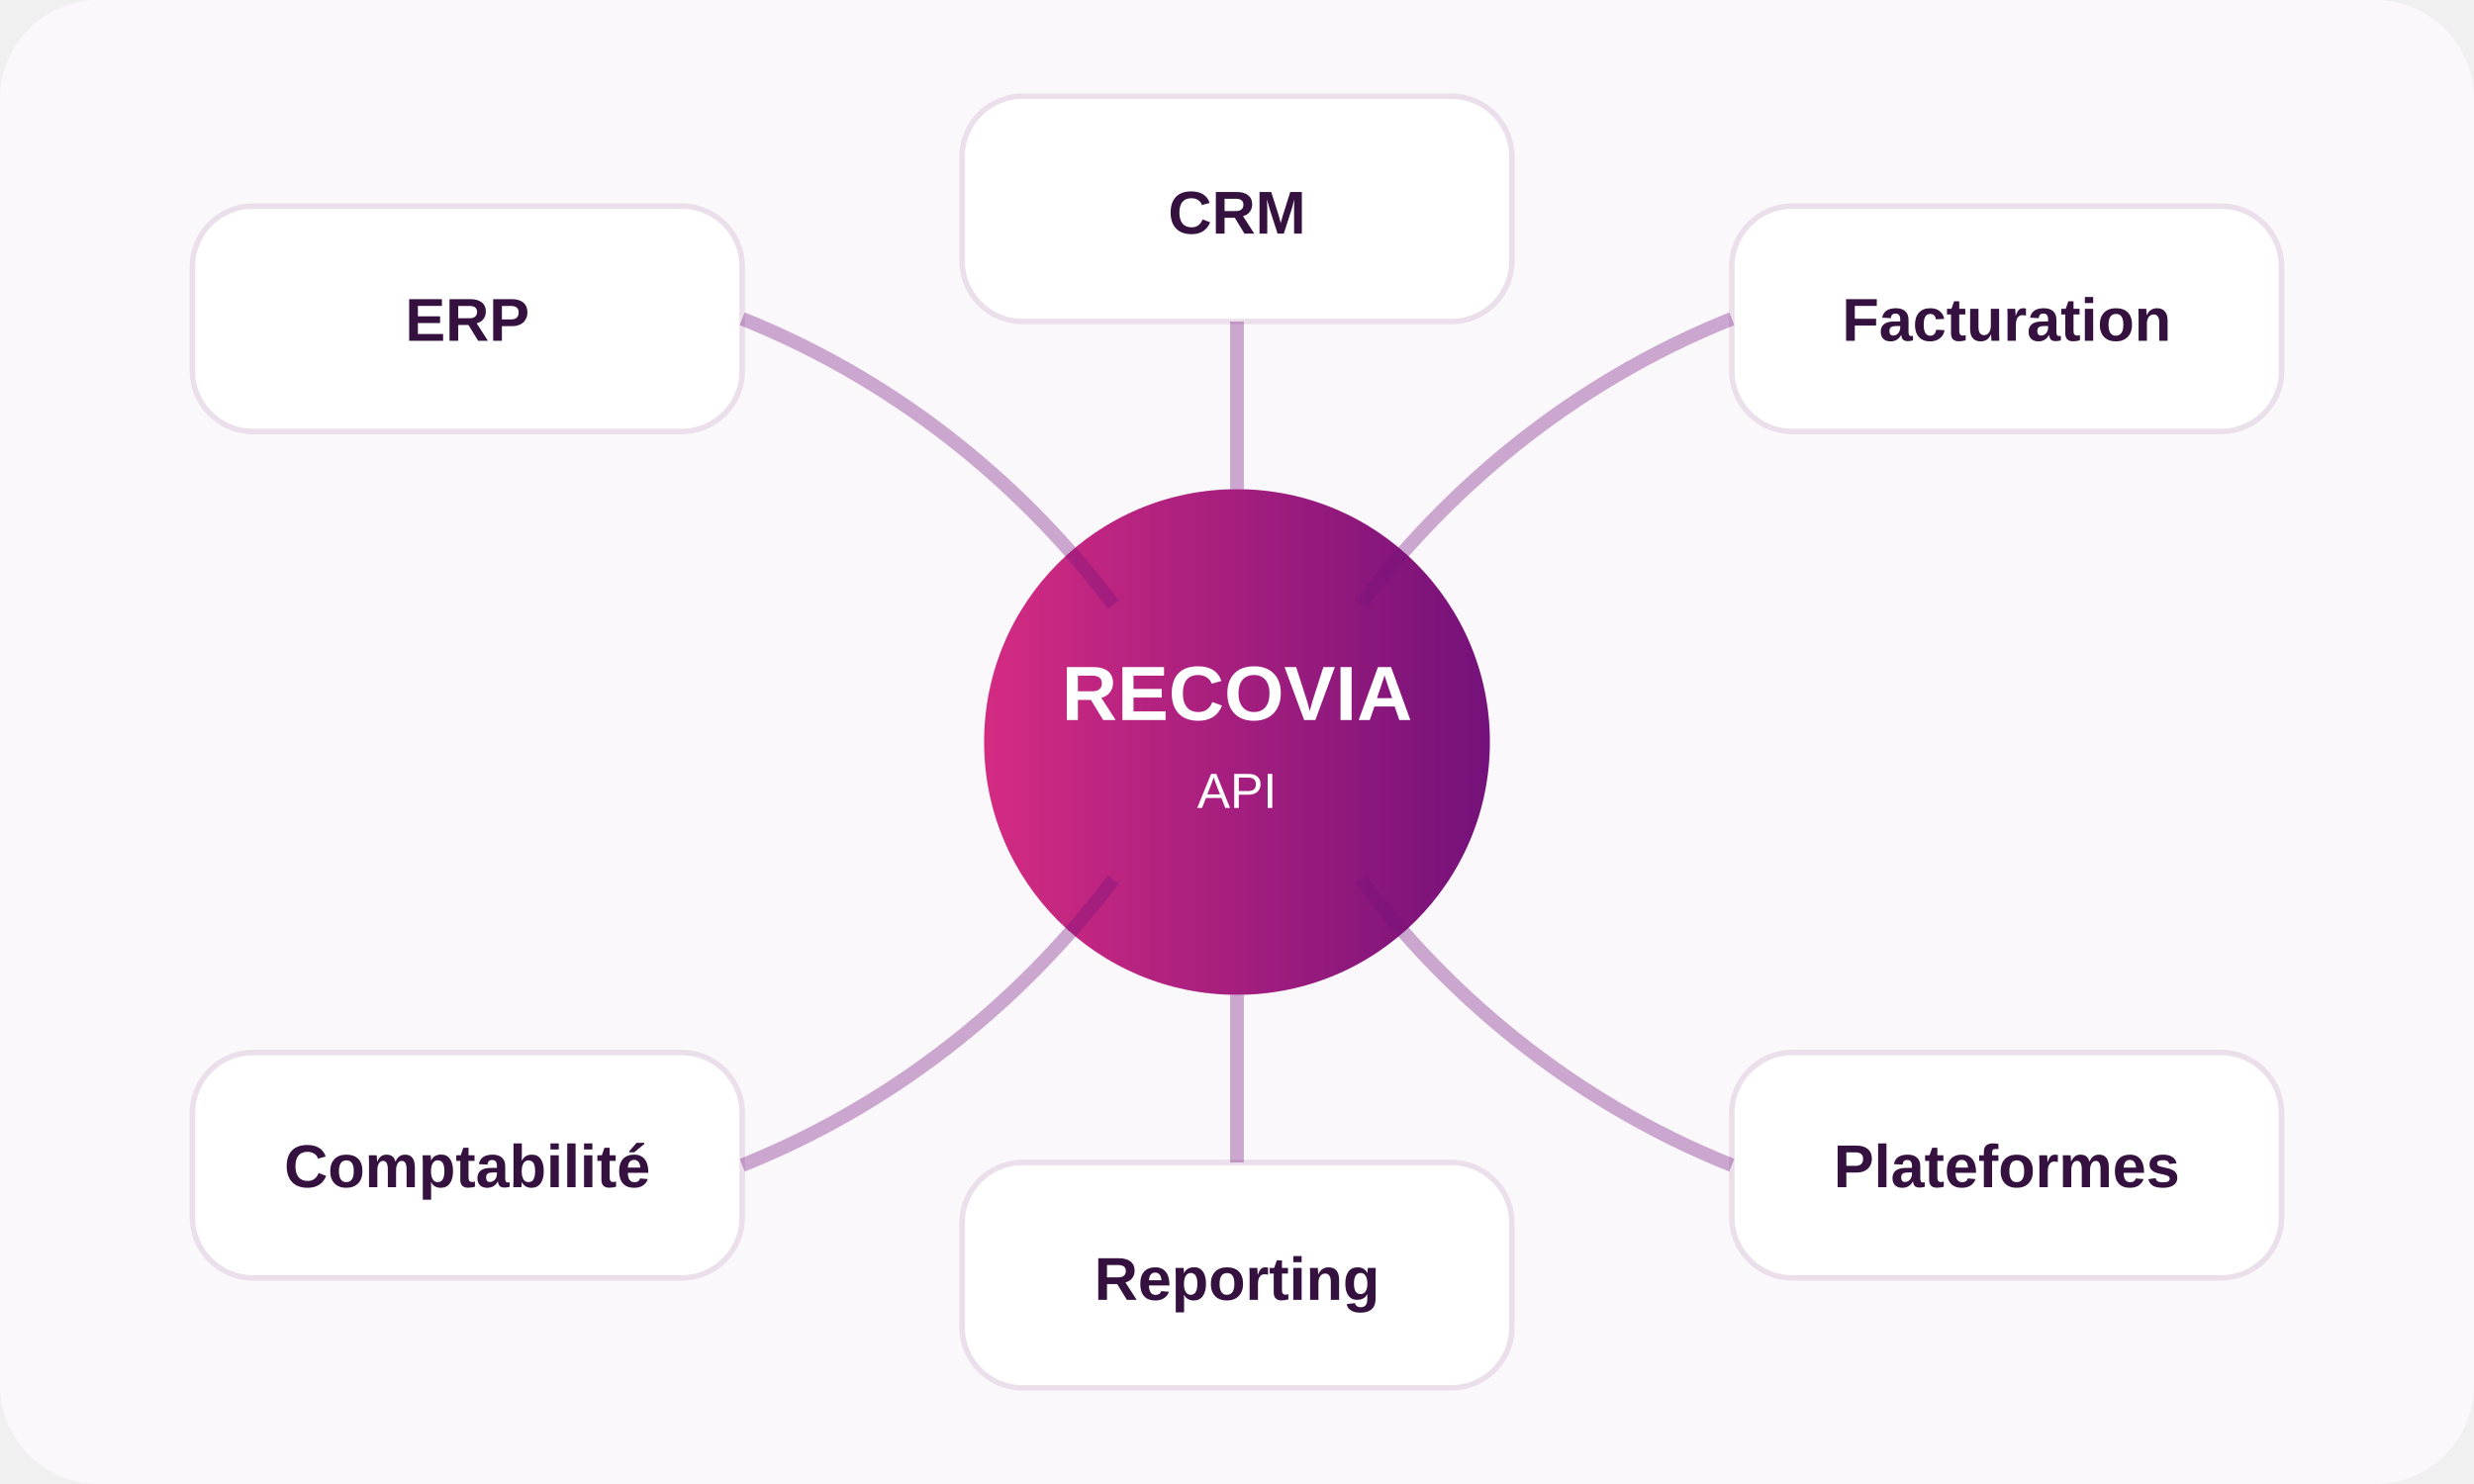
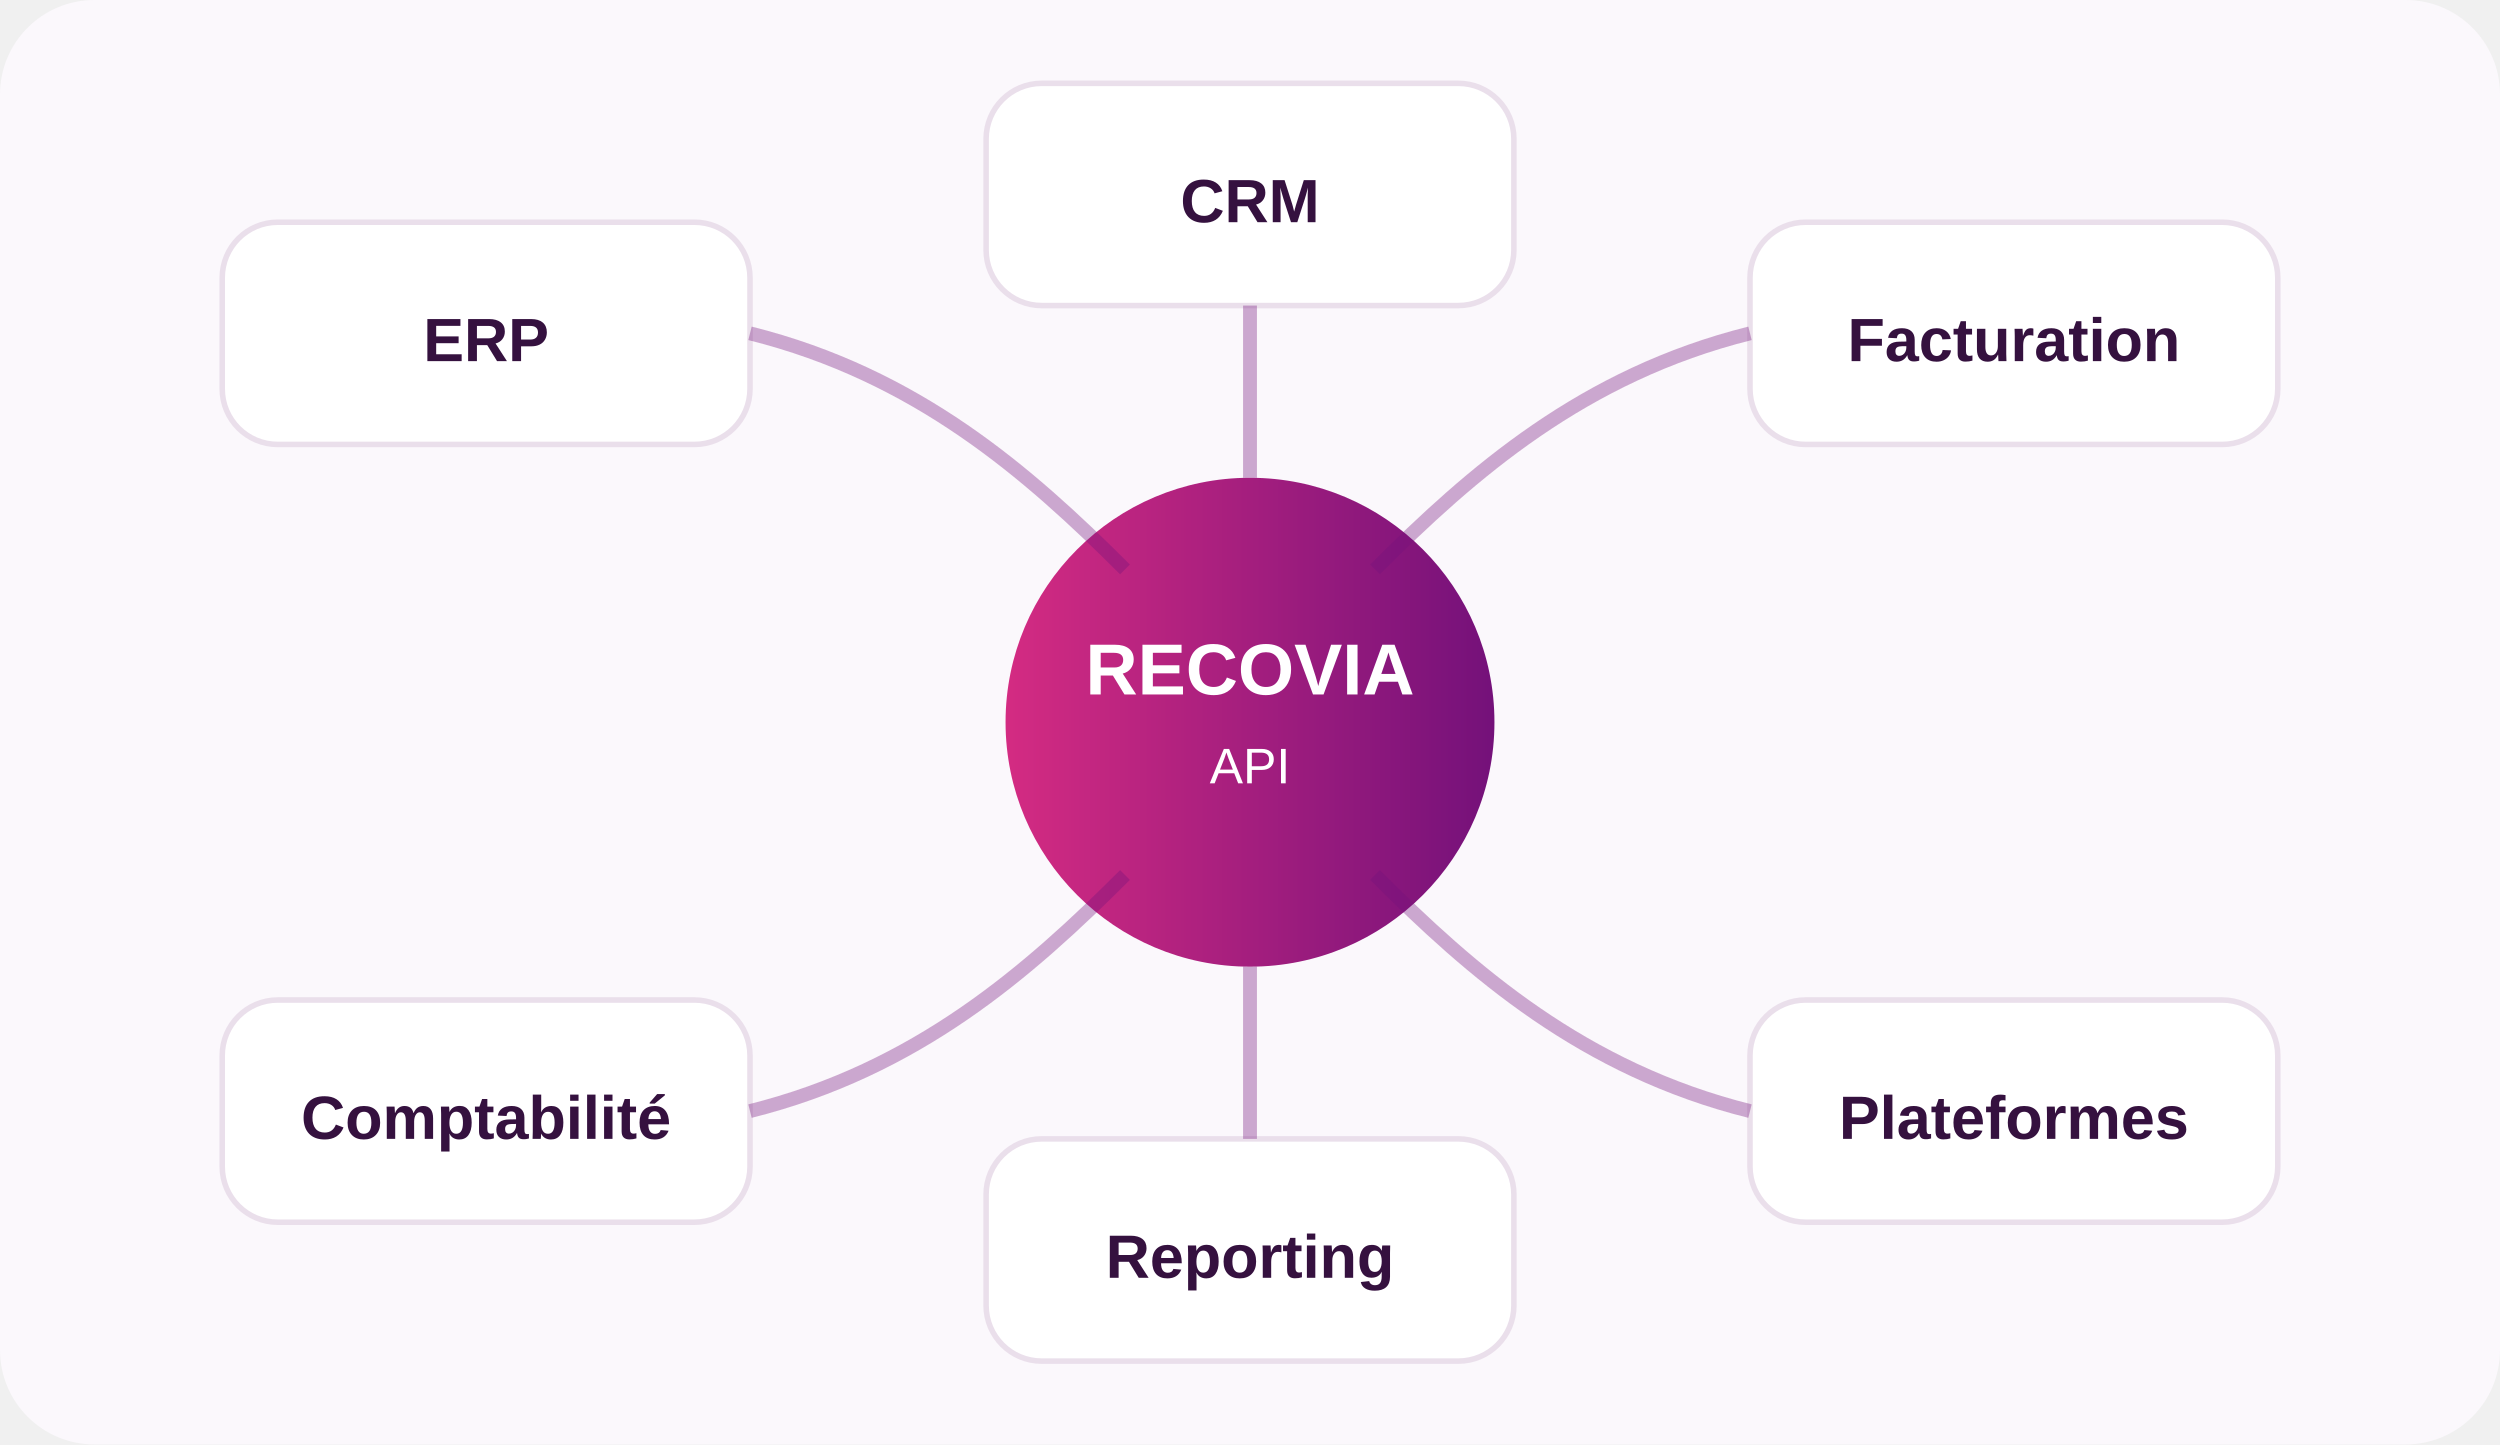
- <svg xmlns="http://www.w3.org/2000/svg" width="900" height="540" viewBox="0 0 900 540">
+ <svg xmlns="http://www.w3.org/2000/svg" width="900" height="520" viewBox="0 0 900 520">
  <defs>
    <linearGradient id="g" x1="0" x2="1">
      <stop stop-color="#d42b82" />
      <stop offset="1" stop-color="#74117a" />
    </linearGradient>
  </defs>
-   <rect width="900" height="540" rx="36" fill="#fbf8fc" />
-   <circle cx="450" cy="270" r="92" fill="url(#g)" />
-   <text x="450" y="262" font-family="Arial" font-size="28" font-weight="800" fill="white" text-anchor="middle">RECOVIA</text>
-   <text x="450" y="294" font-family="Arial" font-size="18" fill="white" text-anchor="middle">API</text>
+   <rect width="900" height="520" rx="34" fill="#fbf8fc" />
+   <circle cx="450" cy="260" r="88" fill="url(#g)" />
+   <text x="450" y="250" text-anchor="middle" font-family="Arial" font-weight="700" font-size="26" fill="white">RECOVIA</text>
+   <text x="450" y="282" text-anchor="middle" font-family="Arial" font-size="18" fill="white">API</text>
  <g fill="#fff" stroke="#eadfeb" stroke-width="2">
-     <rect x="70" y="75" width="200" height="82" rx="22" />
-     <rect x="630" y="75" width="200" height="82" rx="22" />
-     <rect x="70" y="383" width="200" height="82" rx="22" />
-     <rect x="630" y="383" width="200" height="82" rx="22" />
-     <rect x="350" y="35" width="200" height="82" rx="22" />
-     <rect x="350" y="423" width="200" height="82" rx="22" />
+     <rect x="80" y="80" width="190" height="80" rx="20" />
+     <rect x="630" y="80" width="190" height="80" rx="20" />
+     <rect x="80" y="360" width="190" height="80" rx="20" />
+     <rect x="630" y="360" width="190" height="80" rx="20" />
+     <rect x="355" y="30" width="190" height="80" rx="20" />
+     <rect x="355" y="410" width="190" height="80" rx="20" />
  </g>
  <g stroke="#74117a" stroke-width="5" opacity=".35" fill="none">
-     <path d="M270 116 C330 140 375 180 405 220" />
-     <path d="M630 116 C570 140 525 180 495 220" />
-     <path d="M270 424 C330 400 375 360 405 320" />
-     <path d="M630 424 C570 400 525 360 495 320" />
-     <path d="M450 117 L450 178" />
-     <path d="M450 423 L450 362" />
+     <path d="M270 120 C330 135 370 170 405 205" />
+     <path d="M630 120 C570 135 530 170 495 205" />
+     <path d="M270 400 C330 385 370 350 405 315" />
+     <path d="M630 400 C570 385 530 350 495 315" />
+     <path d="M450 110 L450 172" />
+     <path d="M450 410 L450 348" />
  </g>
-   <g font-family="Arial" font-weight="800" font-size="22" fill="#35113f" text-anchor="middle">
-     <text x="170" y="124">ERP</text>
-     <text x="730" y="124">Facturation</text>
-     <text x="170" y="432">Comptabilité</text>
-     <text x="730" y="432">Plateformes</text>
-     <text x="450" y="85">CRM</text>
-     <text x="450" y="473">Reporting</text>
+   <g font-family="Arial" font-weight="700" font-size="22" fill="#35113f" text-anchor="middle">
+     <text x="175" y="130">ERP</text>
+     <text x="725" y="130">Facturation</text>
+     <text x="175" y="410">Comptabilité</text>
+     <text x="725" y="410">Plateformes</text>
+     <text x="450" y="80">CRM</text>
+     <text x="450" y="460">Reporting</text>
  </g>
</svg>
